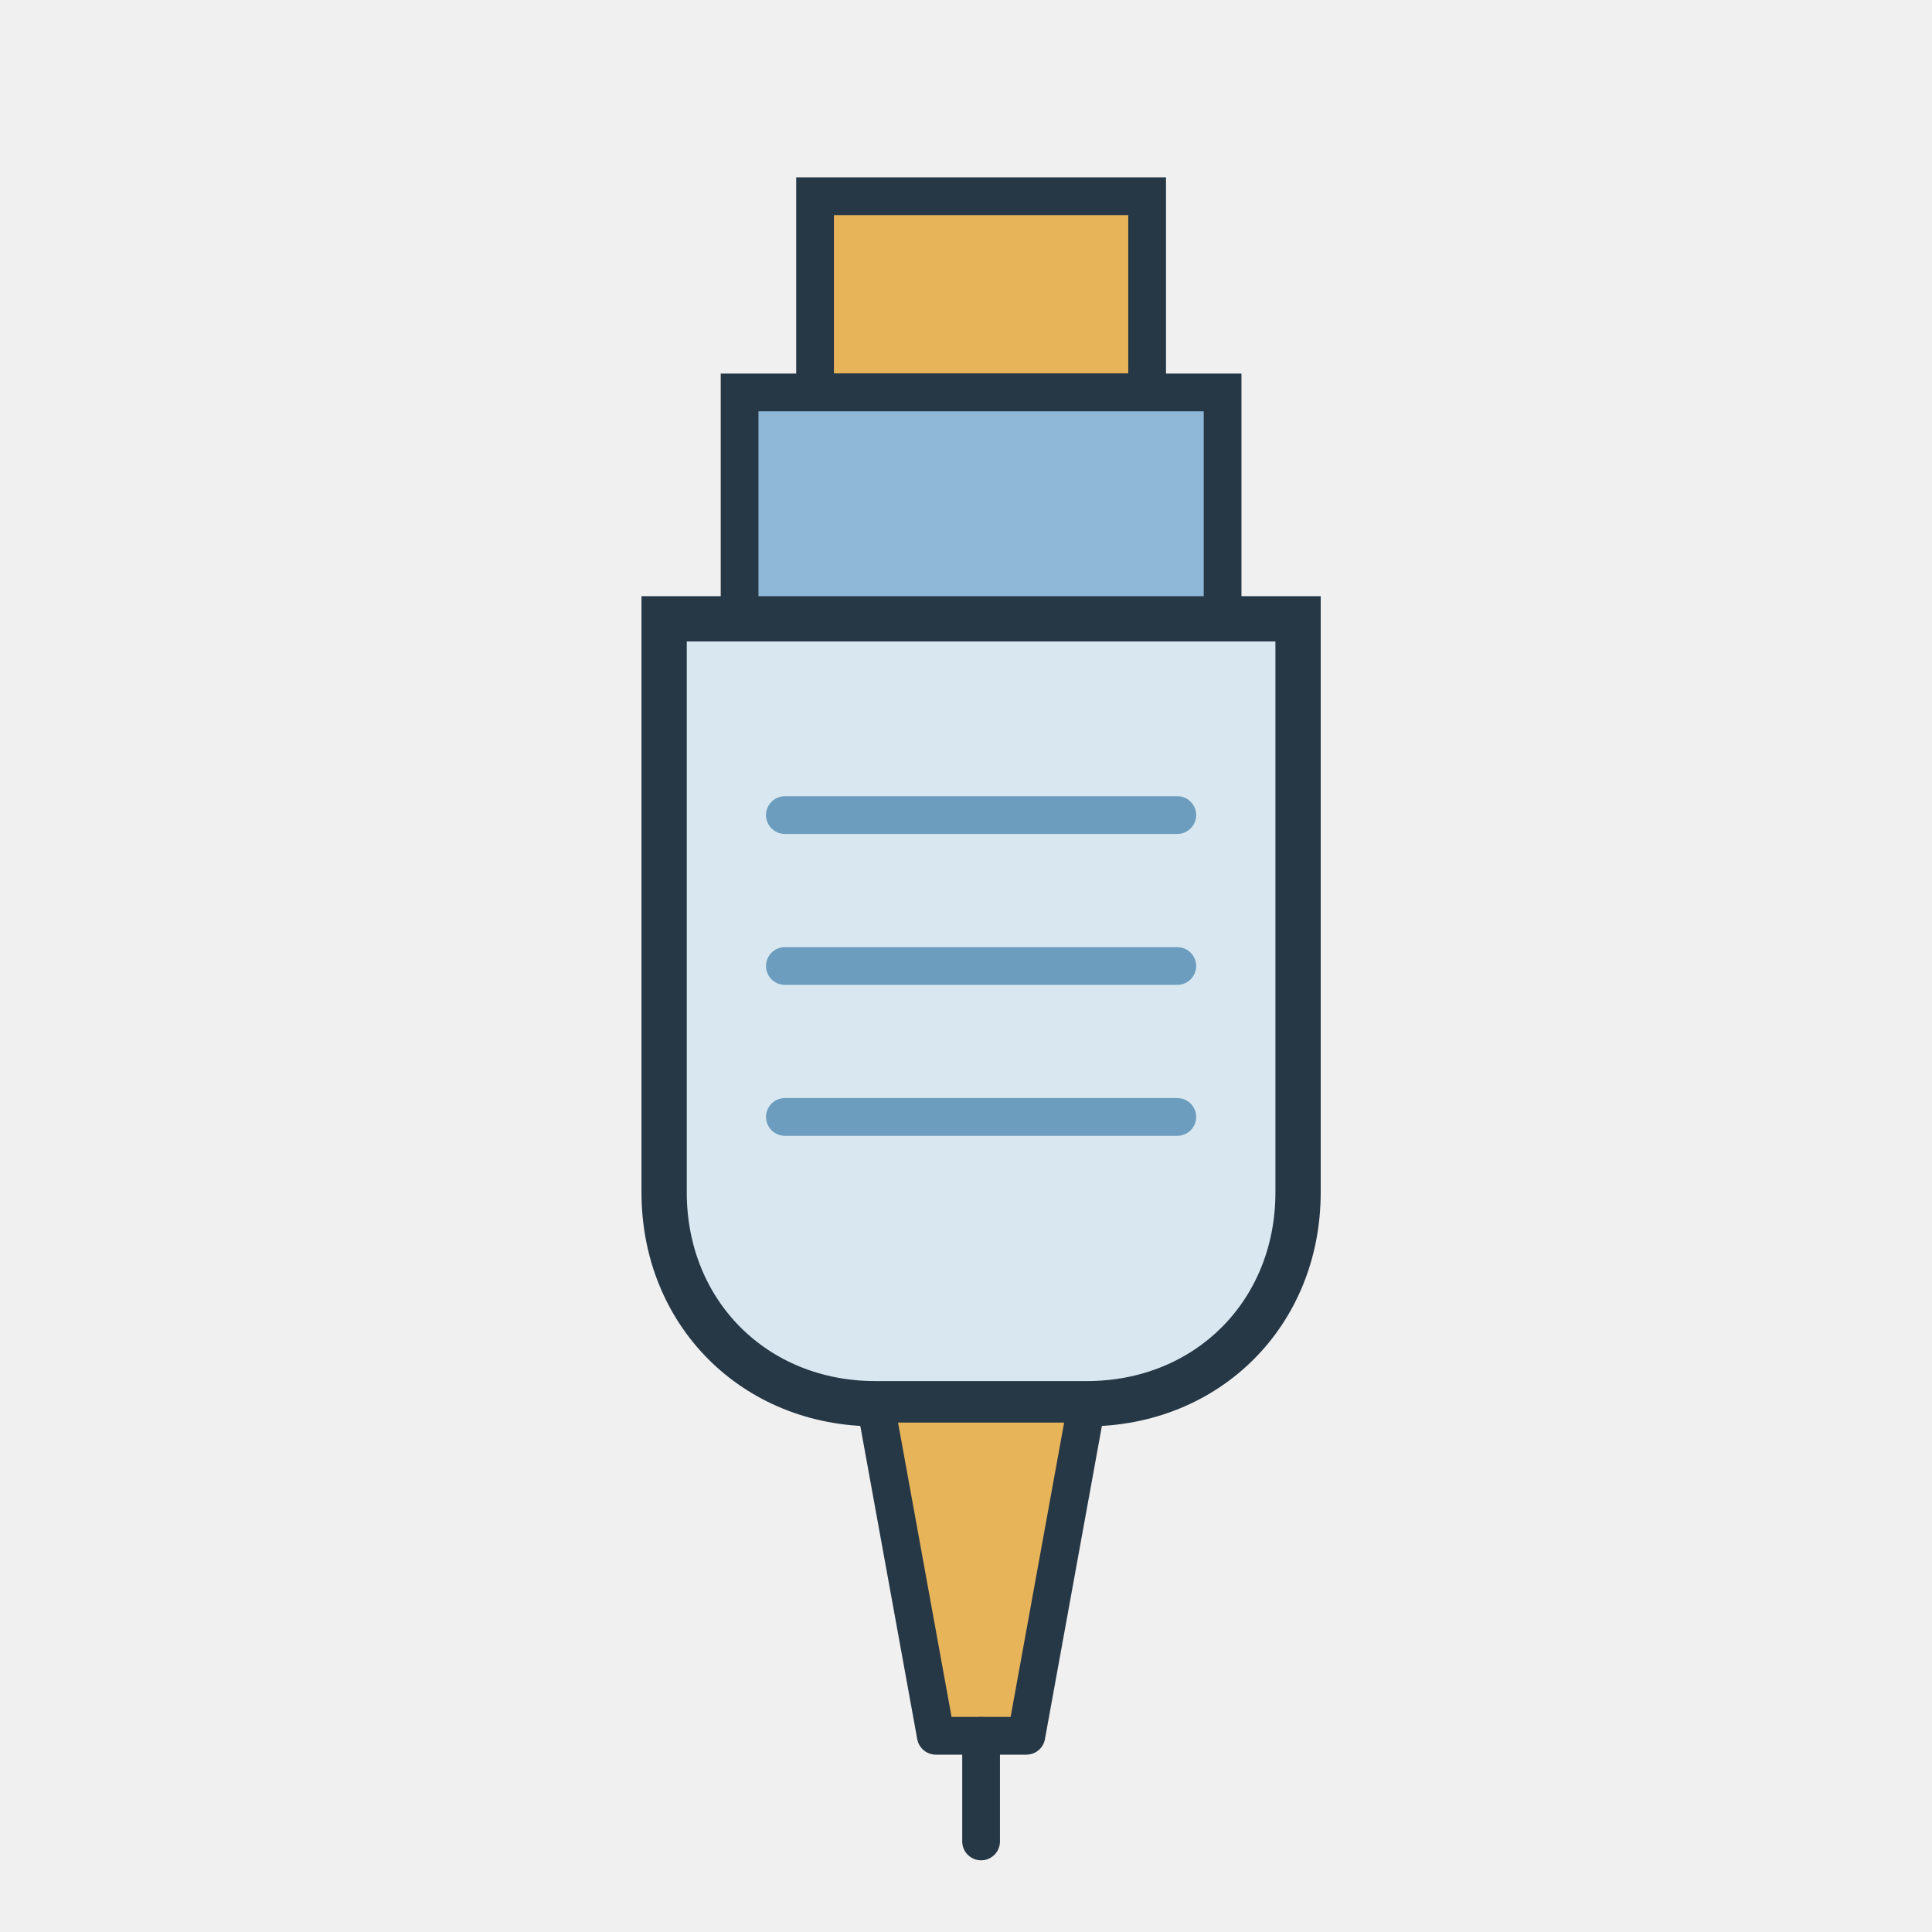
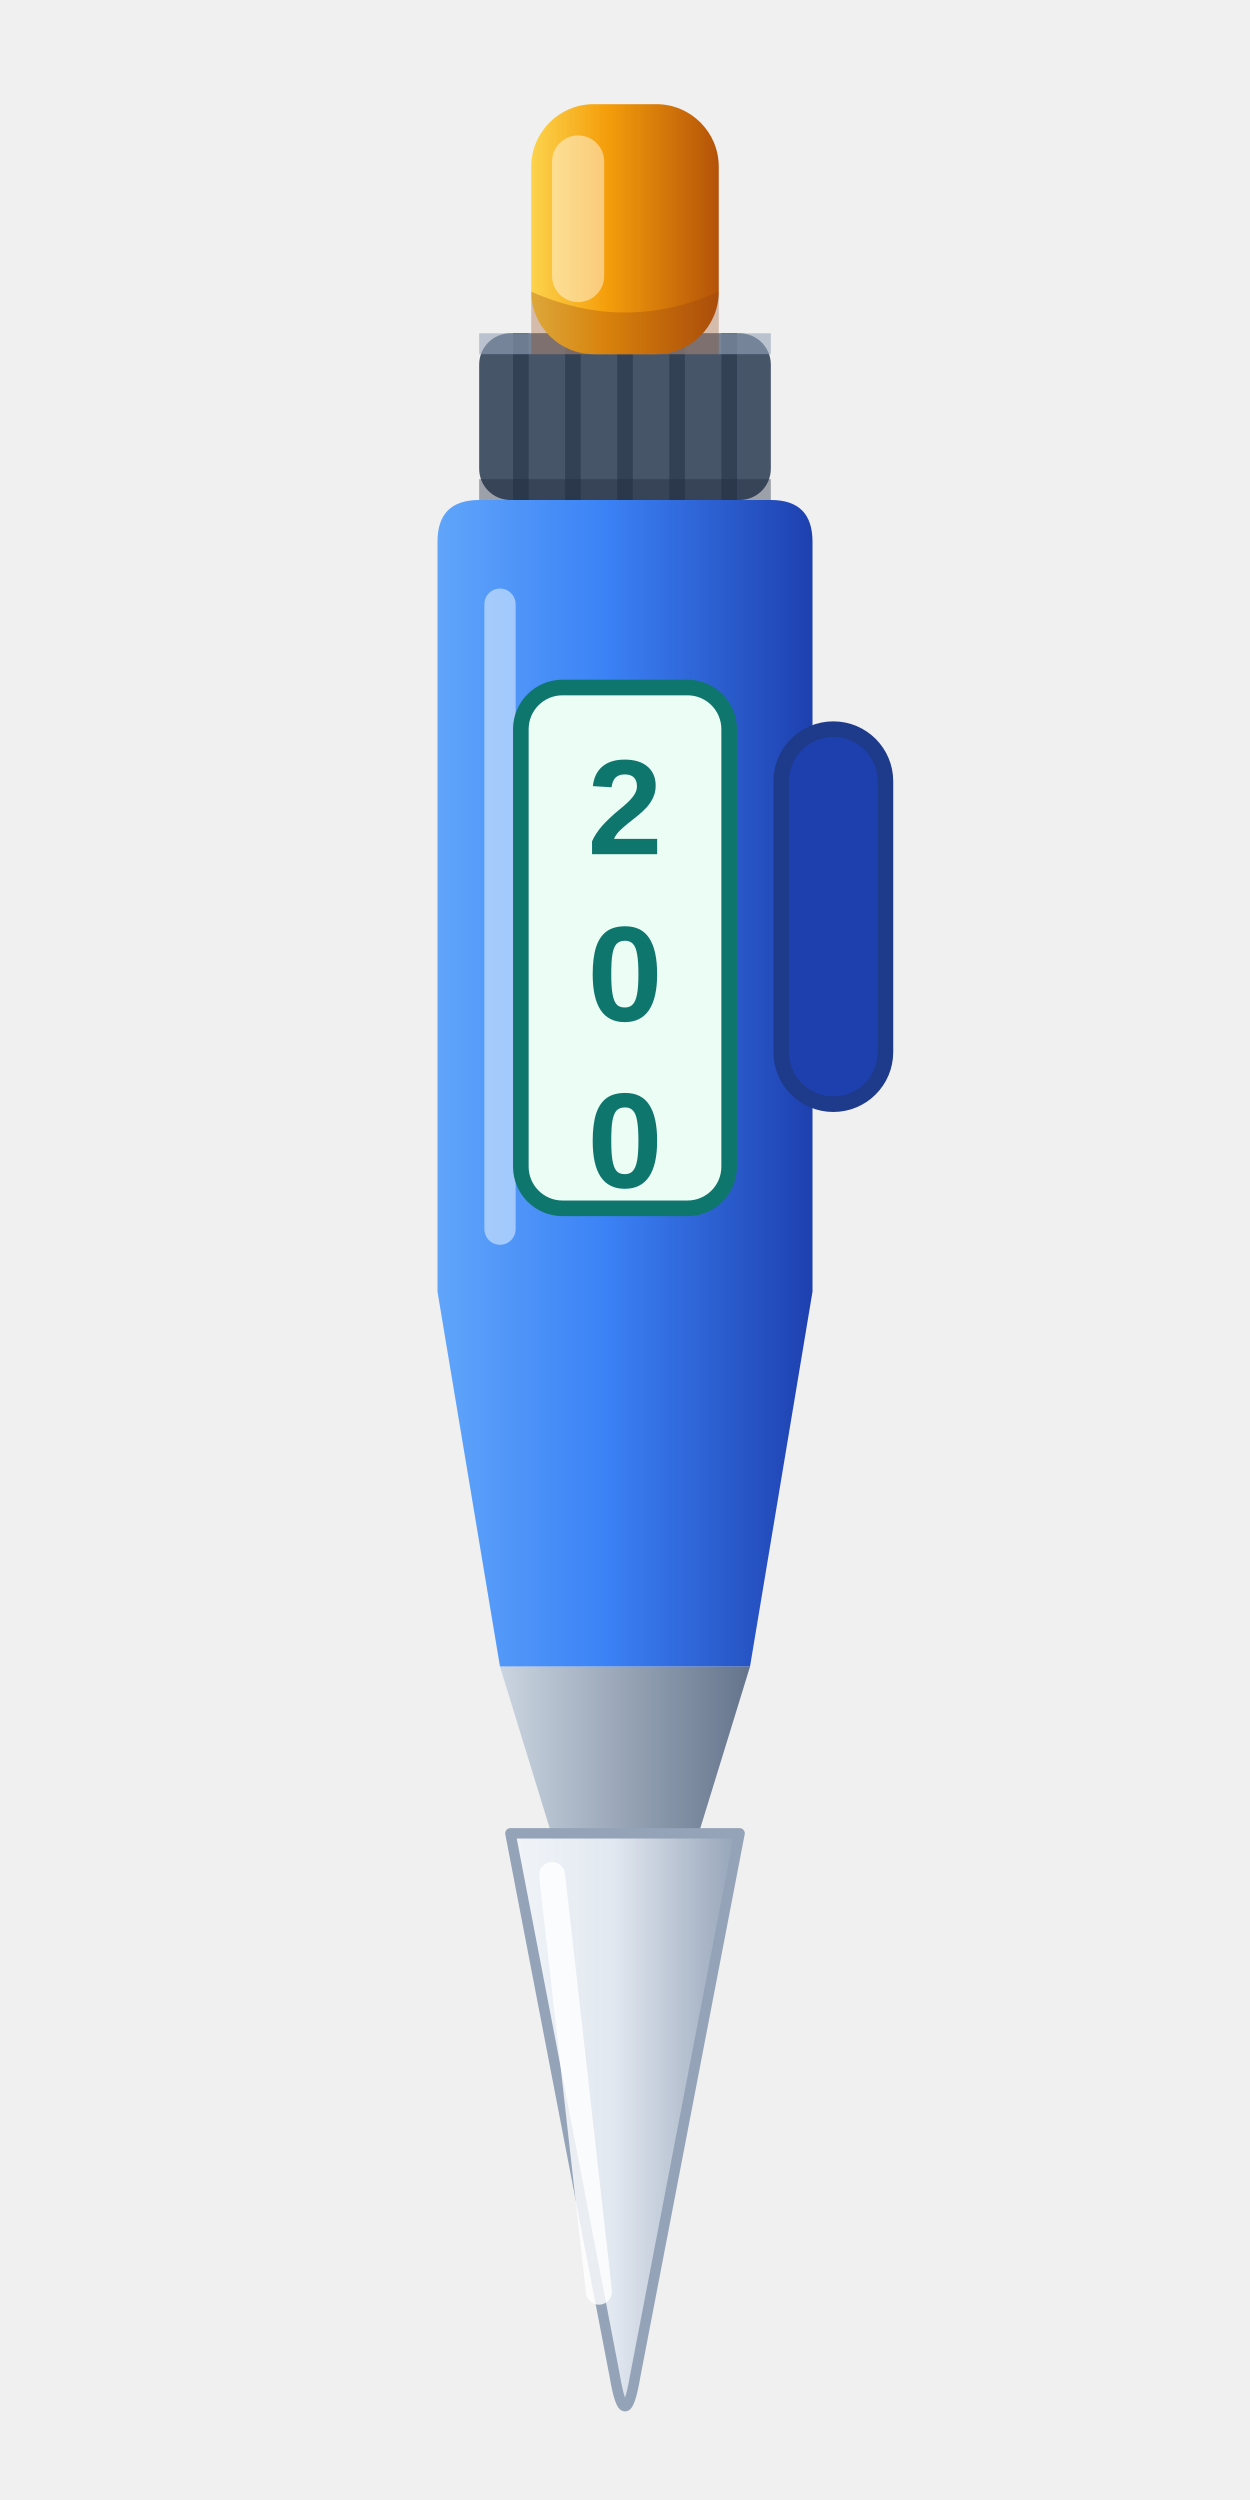
- <svg xmlns="http://www.w3.org/2000/svg" width="128" height="128" viewBox="0 0 128 128" role="img" aria-labelledby="title desc">
-   <path d="M54 13h22v13H54Z" fill="#E7B45A" stroke="#263746" stroke-width="2.5" />
-   <path d="M49 26h32v15H49Z" fill="#8FB7D8" stroke="#263746" stroke-width="2.5" />
-   <path d="M44 41h42v38c0 8-6 14-14 14H58c-8 0-14-6-14-14Z" fill="#D9E8F0" stroke="#263746" stroke-width="3" />
-   <path d="M52 54h26M52 64h26M52 74h26" stroke="#6C9DBE" stroke-width="2.5" stroke-linecap="round" />
-   <path d="M58 93h14l-4 22h-6Z" fill="#E7B45A" stroke="#263746" stroke-width="2.5" stroke-linejoin="round" />
-   <path d="M65 115v7" stroke="#263746" stroke-width="2.5" stroke-linecap="round" />
+ <svg xmlns="http://www.w3.org/2000/svg" viewBox="0 0 120 240" width="120" height="240" role="img" aria-labelledby="title desc">
+   <defs>
+     <linearGradient id="btnGrad" x1="0" y1="0" x2="1" y2="0">
+       <stop offset="0%" stop-color="#fcd34d" />
+       <stop offset="40%" stop-color="#f59e0b" />
+       <stop offset="100%" stop-color="#b45309" />
+     </linearGradient>
+     <linearGradient id="bodyGrad" x1="0" y1="0" x2="1" y2="0">
+       <stop offset="0%" stop-color="#60a5fa" />
+       <stop offset="45%" stop-color="#3b82f6" />
+       <stop offset="100%" stop-color="#1e40af" />
+     </linearGradient>
+     <linearGradient id="coneGrad" x1="0" y1="0" x2="1" y2="0">
+       <stop offset="0%" stop-color="#cbd5e1" />
+       <stop offset="100%" stop-color="#64748b" />
+     </linearGradient>
+     <linearGradient id="tipGrad" x1="0" y1="0" x2="1" y2="0">
+       <stop offset="0%" stop-color="#f1f5f9" />
+       <stop offset="45%" stop-color="#e2e8f0" />
+       <stop offset="100%" stop-color="#94a3b8" />
+     </linearGradient>
+   </defs>
+   <rect x="46" y="32" width="28" height="16" rx="3" fill="#475569" />
+   <g stroke="#334155" stroke-width="1.5">
+     <line x1="50" y1="32" x2="50" y2="48" />
+     <line x1="55" y1="32" x2="55" y2="48" />
+     <line x1="60" y1="32" x2="60" y2="48" />
+     <line x1="65" y1="32" x2="65" y2="48" />
+     <line x1="70" y1="32" x2="70" y2="48" />
+   </g>
+   <rect x="46" y="32" width="28" height="2" fill="#94a3b8" opacity="0.6" />
+   <rect x="46" y="46" width="28" height="2" fill="#1e293b" opacity="0.4" />
+   <rect x="51" y="10" width="18" height="24" rx="6" fill="url(#btnGrad)" />
+   <rect x="53" y="13" width="5" height="16" rx="2.5" fill="#ffffff" opacity="0.45" />
+   <path d="M51 28 Q60 32 69 28 V34 H51 Z" fill="#92400e" opacity="0.3" />
+   <path d="M46 48 H74 Q78 48 78 52 V124 L72 160 H48 L42 124 V52 Q42 48 46 48 Z" fill="url(#bodyGrad)" />
+   <path d="M48 58 V118" stroke="#bfdbfe" stroke-width="3" stroke-linecap="round" opacity="0.75" />
+   <rect x="50" y="66" width="20" height="50" rx="4" fill="#ecfdf5" stroke="#0f766e" stroke-width="1.5" />
+   <text x="60" y="82" text-anchor="middle" font-family="Arial, sans-serif" font-size="13" font-weight="700" fill="#0f766e">2</text>
+   <text x="60" y="98" text-anchor="middle" font-family="Arial, sans-serif" font-size="13" font-weight="700" fill="#0f766e">0</text>
+   <text x="60" y="114" text-anchor="middle" font-family="Arial, sans-serif" font-size="13" font-weight="700" fill="#0f766e">0</text>
+   <rect x="75" y="70" width="10" height="36" rx="5" fill="#1e40af" stroke="#1e3a8a" stroke-width="1.5" />
+   <path d="M48 160 H72 L64 186 H56 Z" fill="url(#coneGrad)" />
+   <path d="M49 176 H71 L61 228 Q60 234 59 228 Z" fill="url(#tipGrad)" stroke="#94a3b8" stroke-width="1" stroke-linejoin="round" />
+   <path d="M53 180 L57.5 220" stroke="#ffffff" stroke-width="2.5" stroke-linecap="round" opacity="0.8" />
</svg>
